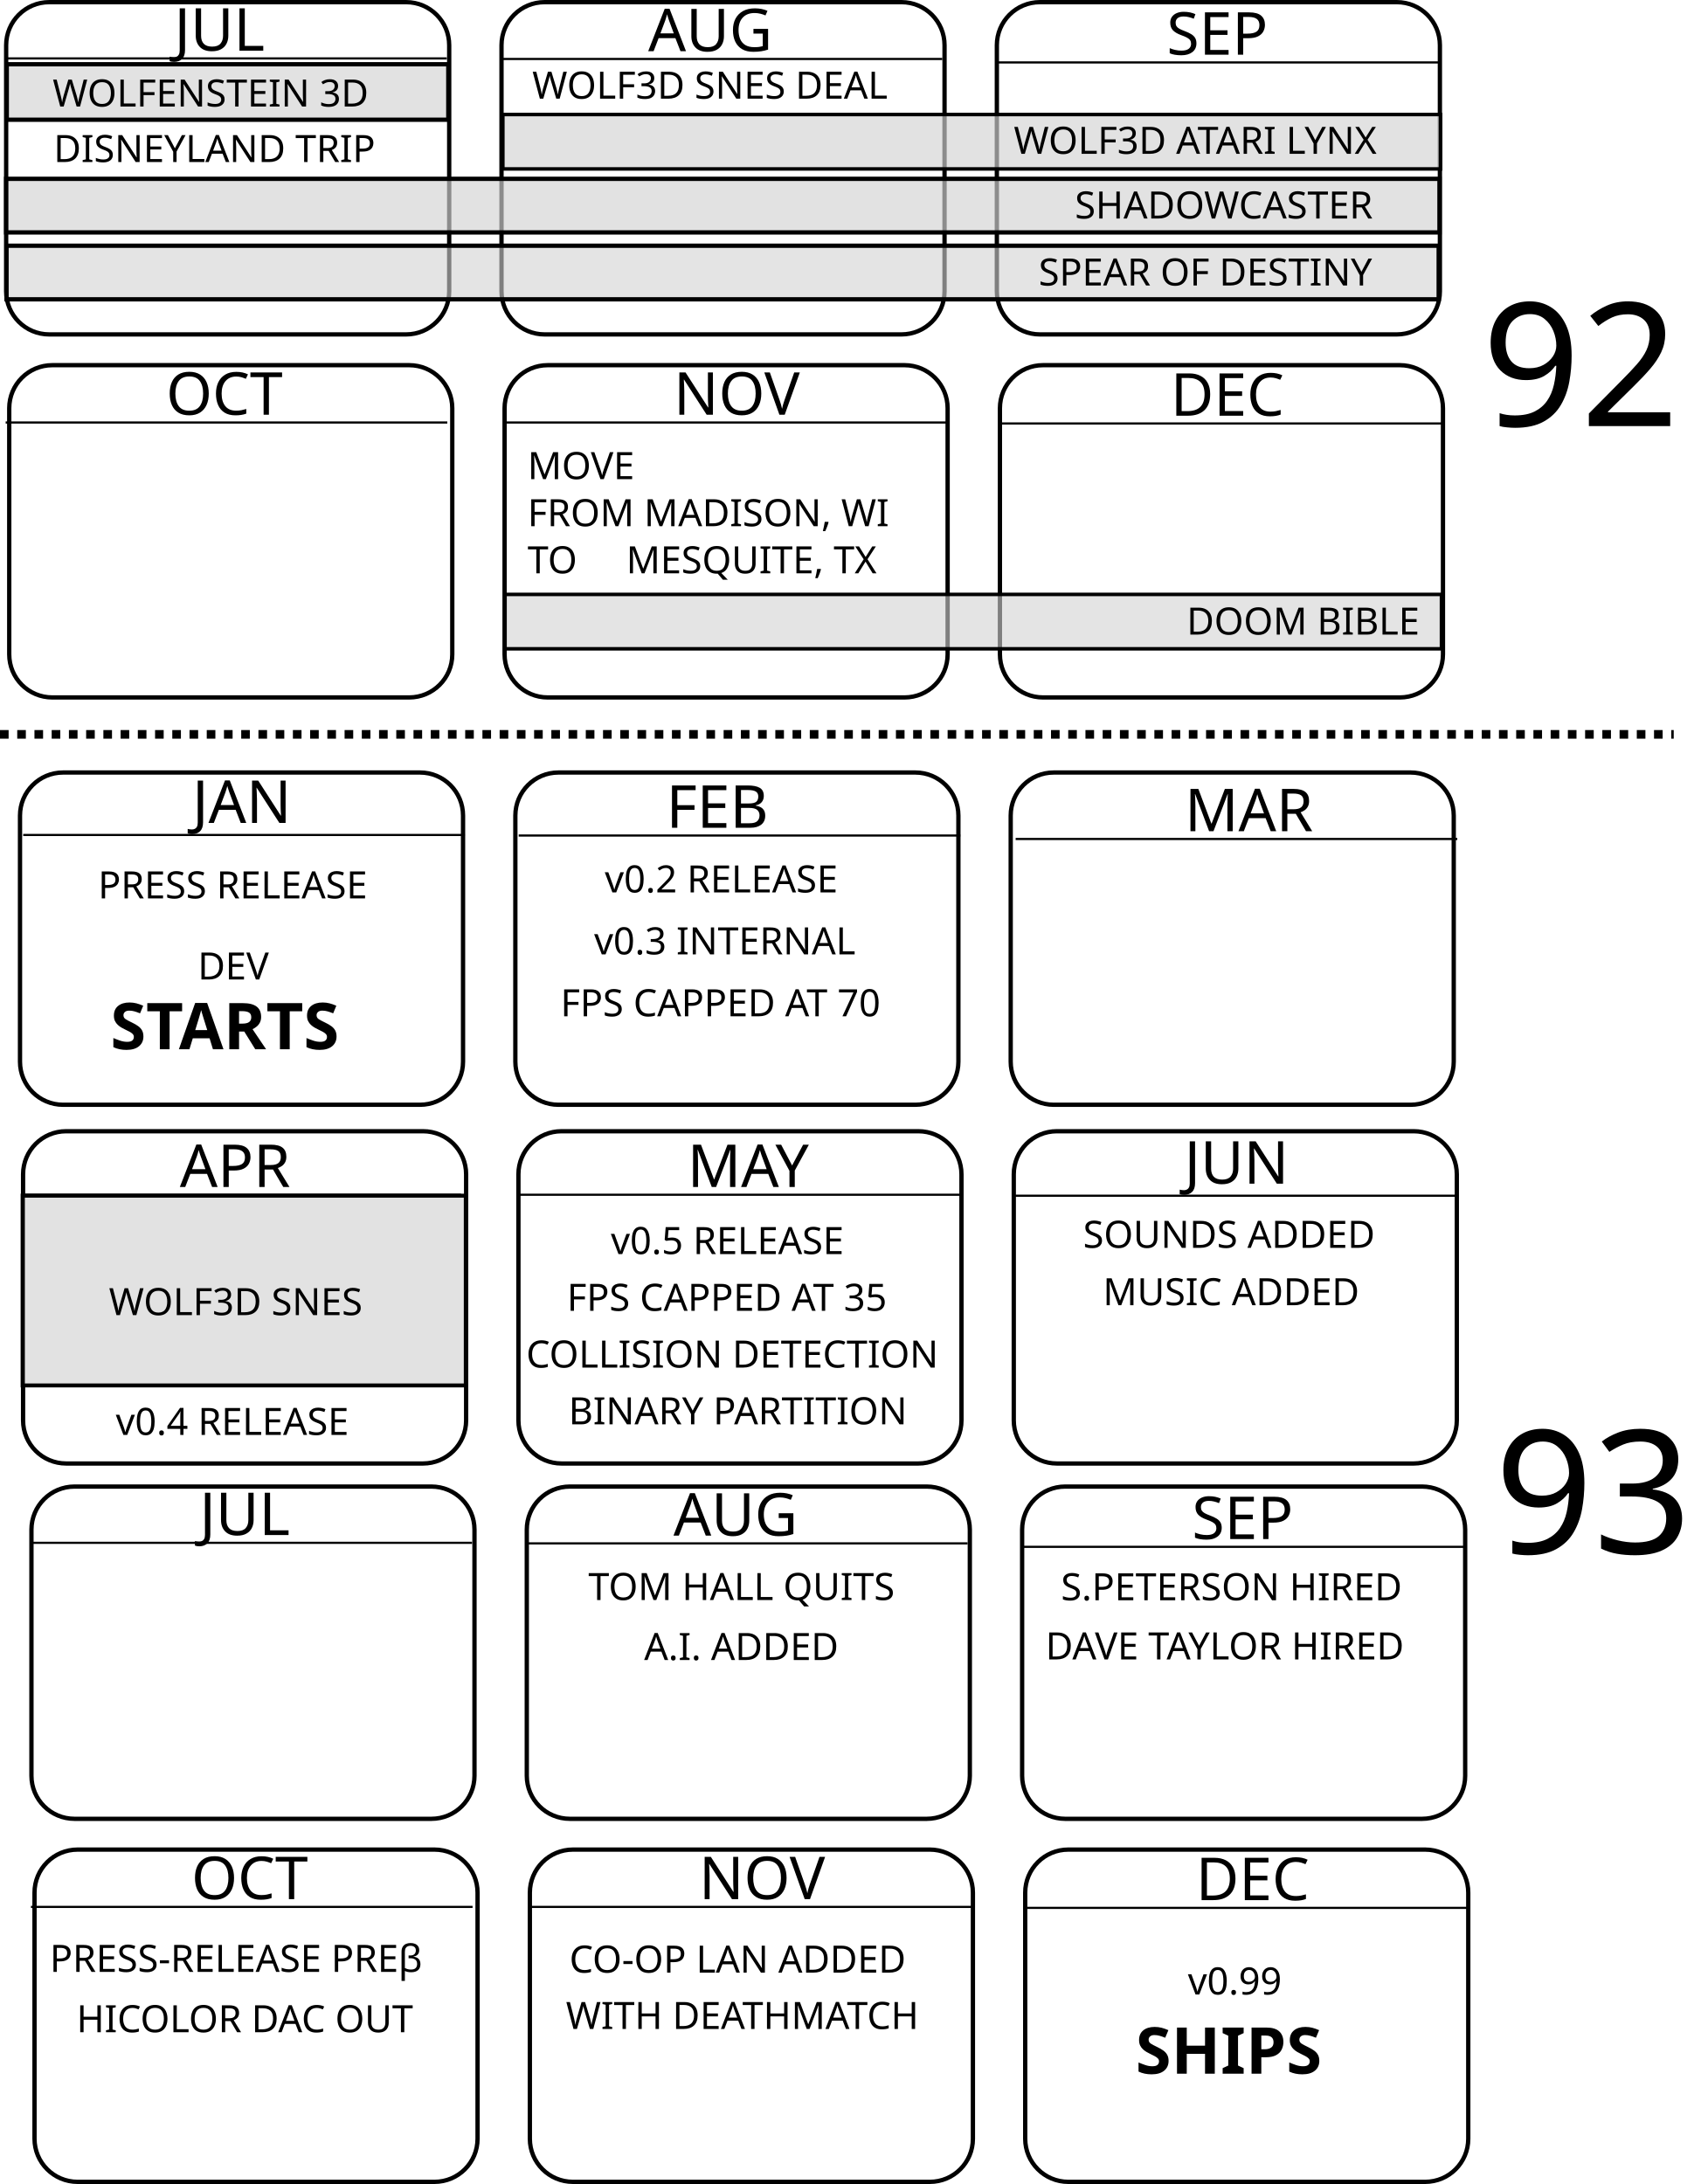
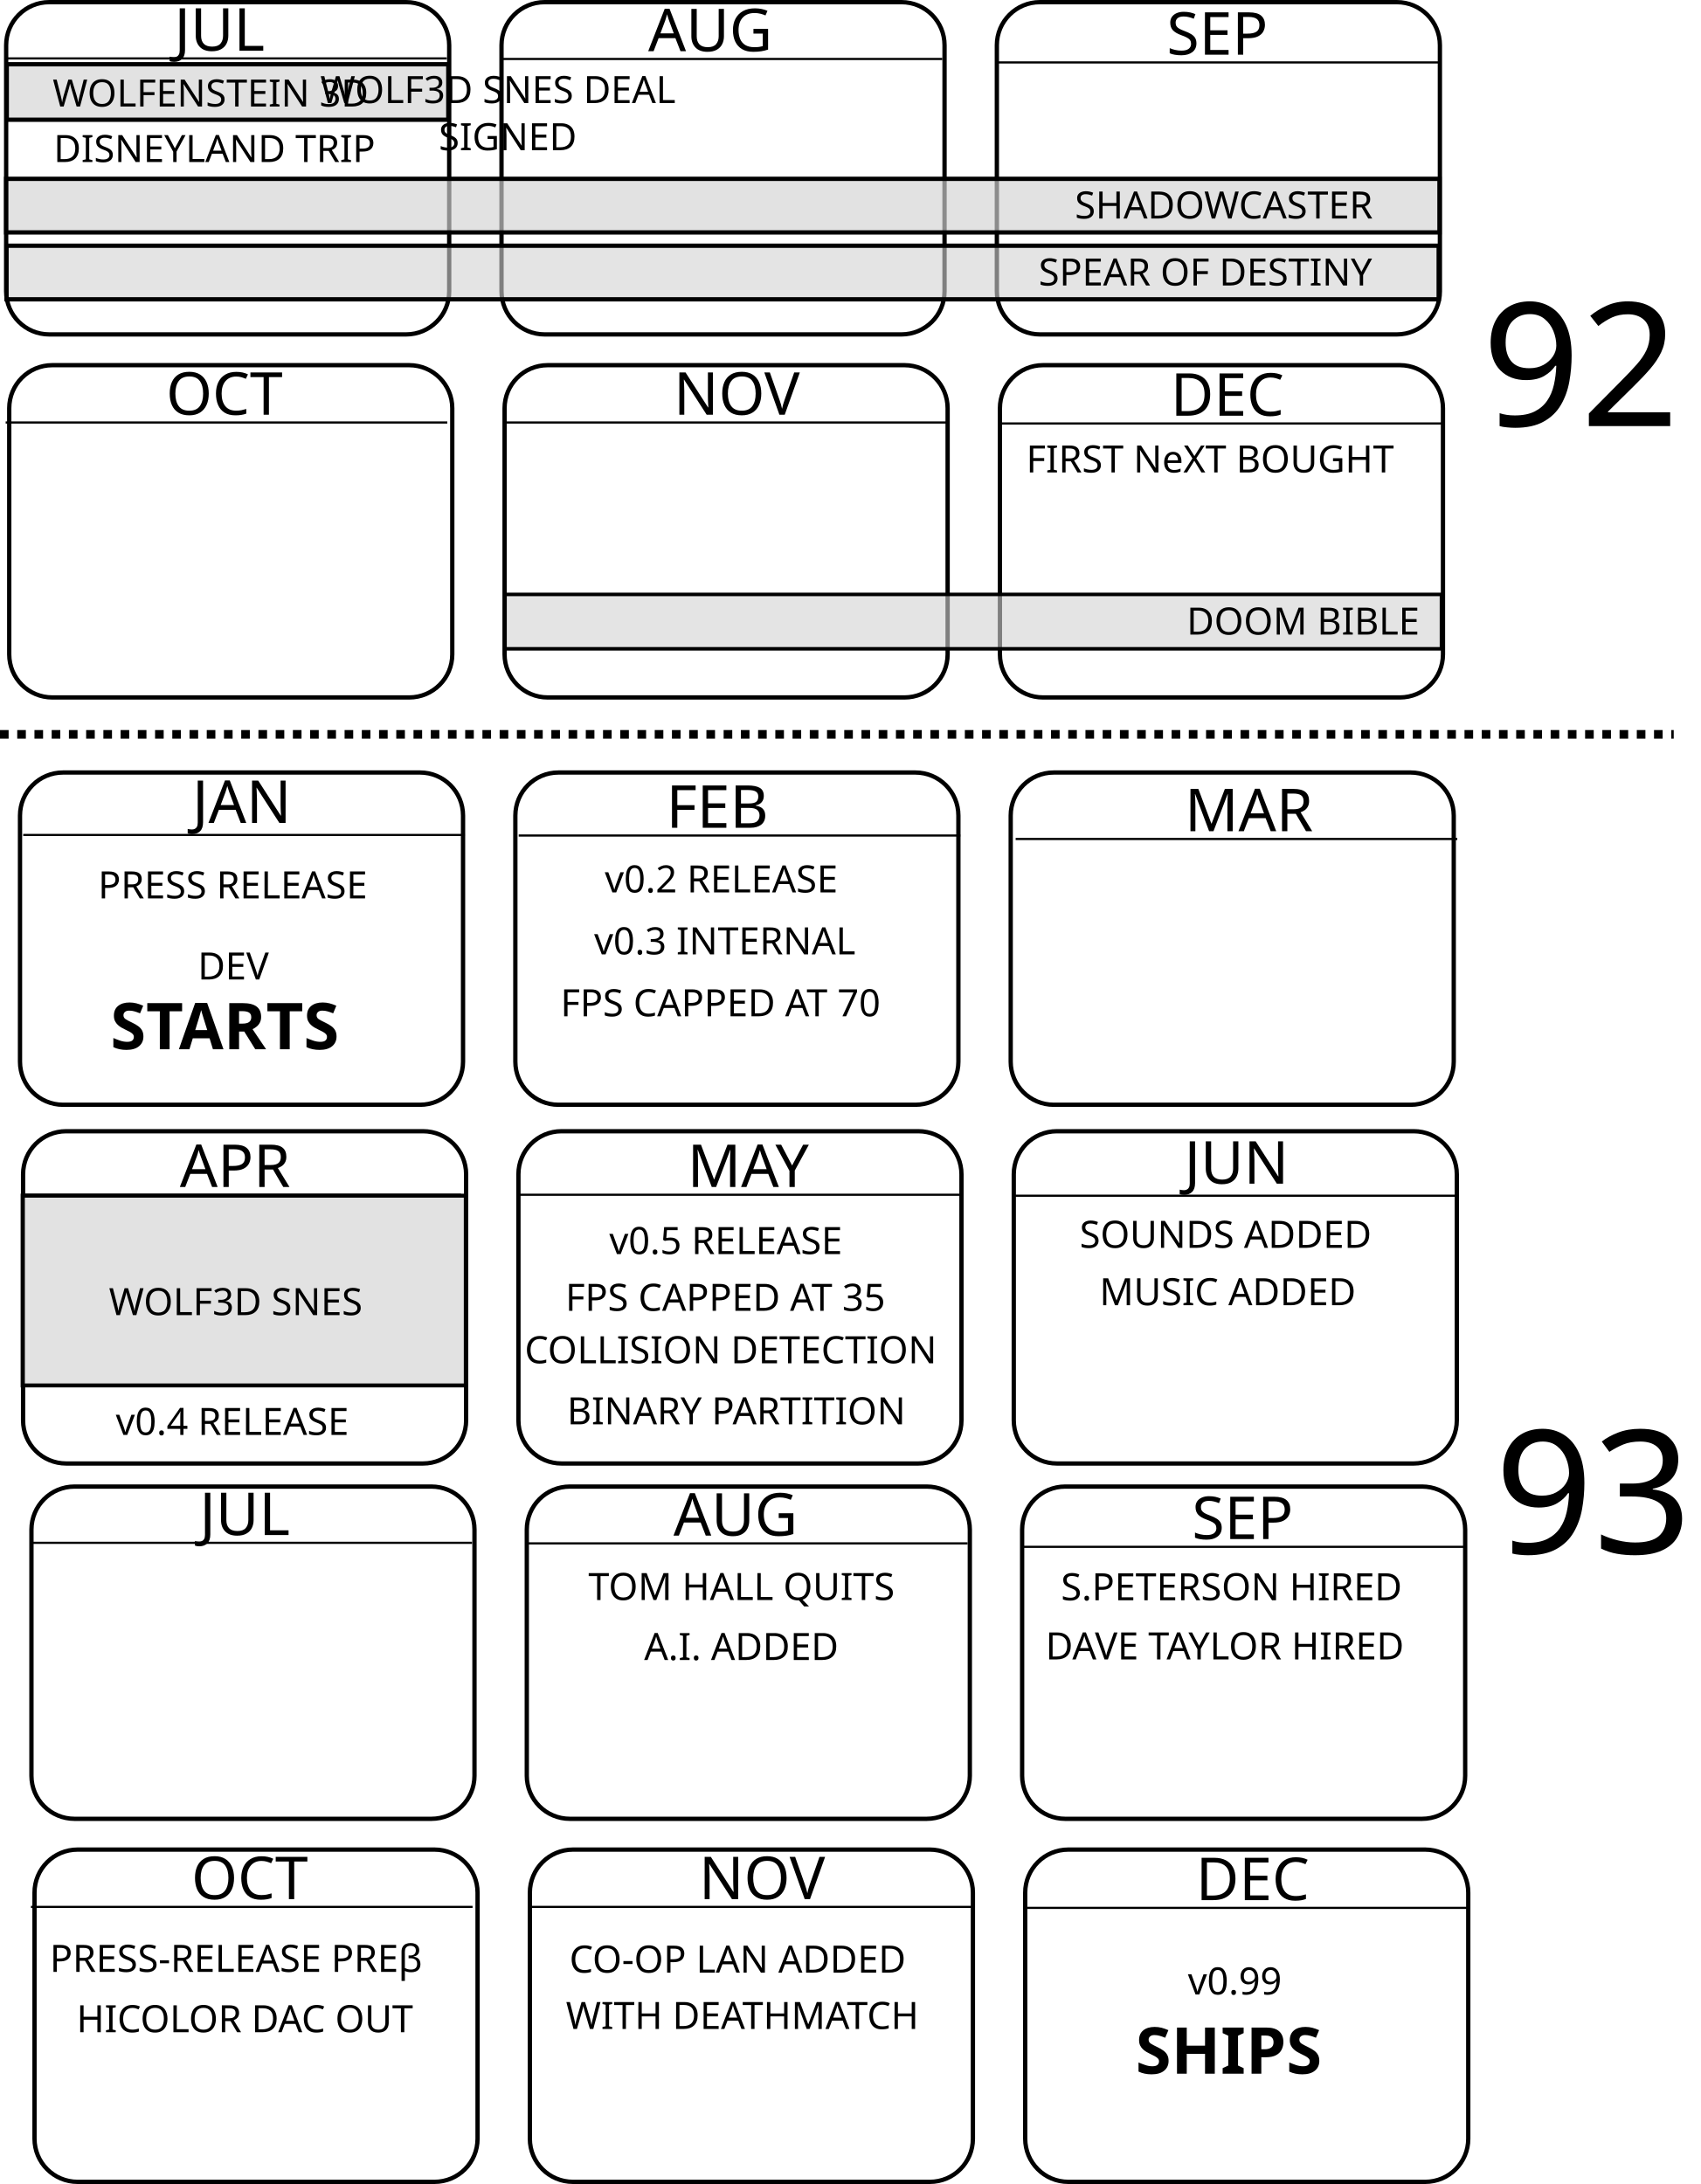
<svg xmlns="http://www.w3.org/2000/svg" width="222.812mm" height="286.212mm" viewBox="0 0 789.49 1014.137" id="svg2" version="1.1">
  <defs id="defs4" />
  <g id="layer1" transform="translate(-37.57143,-13.07656)">
    <text xml:space="preserve" style="font-style:normal;font-weight:normal;font-size:14px;line-height:125%;font-family:Sans;letter-spacing:0px;word-spacing:0px;fill:#000000;fill-opacity:1;stroke:none;stroke-width:1px;stroke-linecap:butt;stroke-linejoin:miter;stroke-opacity:1" x="725.714" y="210.934" id="text4300">
      <tspan id="tspan4302" x="725.714" y="210.934" style="font-size:80px">92</tspan>
    </text>
    <text xml:space="preserve" style="font-style:normal;font-weight:normal;font-size:14px;line-height:125%;font-family:Sans;letter-spacing:0px;word-spacing:0px;fill:#000000;fill-opacity:1;stroke:none;stroke-width:1px;stroke-linecap:butt;stroke-linejoin:miter;stroke-opacity:1" x="731.632" y="734.456" id="text4300-0">
      <tspan id="tspan4302-2" x="731.632" y="734.456" style="font-size:80px">93</tspan>
    </text>
    <g id="g4396" transform="translate(0,7.4960316e-5)">
      <rect ry="20" y="14.076" x="40.429" height="154.286" width="205.714" id="rect4362" style="fill:none;fill-opacity:1;stroke:#000000;stroke-width:2;stroke-linecap:butt;stroke-miterlimit:4;stroke-dasharray:none;stroke-dashoffset:0;stroke-opacity:1" />
      <rect ry="20" y="14.076" x="270.429" height="154.286" width="205.714" id="rect4362-1" style="fill:none;fill-opacity:1;stroke:#000000;stroke-width:2;stroke-linecap:butt;stroke-miterlimit:4;stroke-dasharray:none;stroke-dashoffset:0;stroke-opacity:1" />
      <rect ry="20" y="14.076" x="500.429" height="154.286" width="205.714" id="rect4362-3" style="fill:none;fill-opacity:1;stroke:#000000;stroke-width:2;stroke-linecap:butt;stroke-miterlimit:4;stroke-dasharray:none;stroke-dashoffset:0;stroke-opacity:1" />
    </g>
    <g transform="translate(1.428552,168.5714)" id="g4396-2">
      <rect ry="20" y="14.076" x="40.429" height="154.286" width="205.714" id="rect4362-7" style="fill:none;fill-opacity:1;stroke:#000000;stroke-width:2;stroke-linecap:butt;stroke-miterlimit:4;stroke-dasharray:none;stroke-dashoffset:0;stroke-opacity:1" />
      <rect ry="20" y="14.076" x="270.429" height="154.286" width="205.714" id="rect4362-1-1" style="fill:none;fill-opacity:1;stroke:#000000;stroke-width:2;stroke-linecap:butt;stroke-miterlimit:4;stroke-dasharray:none;stroke-dashoffset:0;stroke-opacity:1" />
      <rect ry="20" y="14.076" x="500.429" height="154.286" width="205.714" id="rect4362-3-4" style="fill:none;fill-opacity:1;stroke:#000000;stroke-width:2;stroke-linecap:butt;stroke-miterlimit:4;stroke-dasharray:none;stroke-dashoffset:0;stroke-opacity:1" />
    </g>
    <g id="g4396-1" transform="translate(6.428562,357.7143)">
      <rect ry="20" y="14.076" x="40.429" height="154.286" width="205.714" id="rect4362-36" style="fill:none;fill-opacity:1;stroke:#000000;stroke-width:2;stroke-linecap:butt;stroke-miterlimit:4;stroke-dasharray:none;stroke-dashoffset:0;stroke-opacity:1" />
      <rect ry="20" y="14.076" x="270.429" height="154.286" width="205.714" id="rect4362-1-4" style="fill:none;fill-opacity:1;stroke:#000000;stroke-width:2;stroke-linecap:butt;stroke-miterlimit:4;stroke-dasharray:none;stroke-dashoffset:0;stroke-opacity:1" />
      <rect ry="20" y="14.076" x="500.429" height="154.286" width="205.714" id="rect4362-3-8" style="fill:none;fill-opacity:1;stroke:#000000;stroke-width:2;stroke-linecap:butt;stroke-miterlimit:4;stroke-dasharray:none;stroke-dashoffset:0;stroke-opacity:1" />
    </g>
-     <g transform="translate(7.857114,524.2857)" id="g4396-2-2">
-       <rect ry="20" y="14.076" x="40.429" height="154.286" width="205.714" id="rect4362-7-3" style="fill:none;fill-opacity:1;stroke:#000000;stroke-width:2;stroke-linecap:butt;stroke-miterlimit:4;stroke-dasharray:none;stroke-dashoffset:0;stroke-opacity:1" />
-       <rect ry="20" y="14.076" x="270.429" height="154.286" width="205.714" id="rect4362-1-1-4" style="fill:none;fill-opacity:1;stroke:#000000;stroke-width:2;stroke-linecap:butt;stroke-miterlimit:4;stroke-dasharray:none;stroke-dashoffset:0;stroke-opacity:1" />
-       <rect ry="20" y="14.076" x="500.429" height="154.286" width="205.714" id="rect4362-3-4-3" style="fill:none;fill-opacity:1;stroke:#000000;stroke-width:2;stroke-linecap:butt;stroke-miterlimit:4;stroke-dasharray:none;stroke-dashoffset:0;stroke-opacity:1" />
-     </g>
+     <rect style="fill:none;fill-opacity:1;stroke:#000000;stroke-width:2;stroke-linecap:butt;stroke-miterlimit:4;stroke-dasharray:none;stroke-dashoffset:0;stroke-opacity:1" id="rect4362-7-3" width="205.714" height="154.286" x="48.286" y="538.362" ry="20" />
+     <rect style="fill:none;fill-opacity:1;stroke:#000000;stroke-width:2;stroke-linecap:butt;stroke-miterlimit:4;stroke-dasharray:none;stroke-dashoffset:0;stroke-opacity:1" id="rect4362-1-1-4" width="205.714" height="154.286" x="278.286" y="538.362" ry="20" />
+     <rect style="fill:none;fill-opacity:1;stroke:#000000;stroke-width:2;stroke-linecap:butt;stroke-miterlimit:4;stroke-dasharray:none;stroke-dashoffset:0;stroke-opacity:1" id="rect4362-3-4-3" width="205.714" height="154.286" x="508.286" y="538.362" ry="20" />
    <path style="fill:none;fill-rule:evenodd;stroke:#000000;stroke-width:4;stroke-linecap:butt;stroke-linejoin:miter;stroke-miterlimit:4;stroke-dasharray:4, 4;stroke-dashoffset:0;stroke-opacity:1" d="m 37.571,354.077 777.143,0" id="path4519" />
    <path style="fill:none;fill-rule:evenodd;stroke:#000000;stroke-width:1px;stroke-linecap:butt;stroke-linejoin:miter;stroke-opacity:1" d="m 39.978,40.202 205.054,0" id="path4521" />
    <text xml:space="preserve" style="font-style:normal;font-weight:normal;font-size:14px;line-height:125%;font-family:Sans;letter-spacing:0px;word-spacing:0px;fill:#000000;fill-opacity:1;stroke:none;stroke-width:1px;stroke-linecap:butt;stroke-linejoin:miter;stroke-opacity:1" x="118.479" y="36.597" id="text4523">
      <tspan id="tspan4525" x="118.479" y="36.597" style="font-size:27.5px">JUL</tspan>
    </text>
    <path style="fill:none;fill-rule:evenodd;stroke:#000000;stroke-width:1px;stroke-linecap:butt;stroke-linejoin:miter;stroke-opacity:1" d="m 270.044,40.46 205.054,0" id="path4521-7" />
    <text xml:space="preserve" style="font-style:normal;font-weight:normal;font-size:14px;line-height:125%;font-family:Sans;letter-spacing:0px;word-spacing:0px;fill:#000000;fill-opacity:1;stroke:none;stroke-width:1px;stroke-linecap:butt;stroke-linejoin:miter;stroke-opacity:1" x="338.545" y="36.855" id="text4523-1">
      <tspan id="tspan4525-2" x="338.545" y="36.855" style="font-size:27.5px">AUG</tspan>
    </text>
    <path style="fill:none;fill-rule:evenodd;stroke:#000000;stroke-width:1px;stroke-linecap:butt;stroke-linejoin:miter;stroke-opacity:1" d="m 500.785,42.065 205.054,0" id="path4521-3" />
    <text xml:space="preserve" style="font-style:normal;font-weight:normal;font-size:14px;line-height:125%;font-family:Sans;letter-spacing:0px;word-spacing:0px;fill:#000000;fill-opacity:1;stroke:none;stroke-width:1px;stroke-linecap:butt;stroke-linejoin:miter;stroke-opacity:1" x="579.287" y="38.46" id="text4523-17">
      <tspan id="tspan4525-1" x="579.287" y="38.46" style="font-size:27.5px">SEP</tspan>
    </text>
    <path style="fill:none;fill-rule:evenodd;stroke:#000000;stroke-width:1px;stroke-linecap:butt;stroke-linejoin:miter;stroke-opacity:1" d="m 40.203,209.263 205.054,0" id="path4521-2" />
    <text xml:space="preserve" style="font-style:normal;font-weight:normal;font-size:14px;line-height:125%;font-family:Sans;letter-spacing:0px;word-spacing:0px;fill:#000000;fill-opacity:1;stroke:none;stroke-width:1px;stroke-linecap:butt;stroke-linejoin:miter;stroke-opacity:1" x="114.705" y="205.657" id="text4523-7">
      <tspan id="tspan4525-6" x="114.705" y="205.657" style="font-size:27.5px">OCT</tspan>
    </text>
    <path style="fill:none;fill-rule:evenodd;stroke:#000000;stroke-width:1px;stroke-linecap:butt;stroke-linejoin:miter;stroke-opacity:1" d="m 271.846,209.263 205.054,0" id="path4521-37" />
    <text xml:space="preserve" style="font-style:normal;font-weight:normal;font-size:14px;line-height:125%;font-family:Sans;letter-spacing:0px;word-spacing:0px;fill:#000000;fill-opacity:1;stroke:none;stroke-width:1px;stroke-linecap:butt;stroke-linejoin:miter;stroke-opacity:1" x="350.348" y="205.657" id="text4523-5">
      <tspan id="tspan4525-7" x="350.348" y="205.657" style="font-size:27.5px">NOV</tspan>
    </text>
    <path style="fill:none;fill-rule:evenodd;stroke:#000000;stroke-width:1px;stroke-linecap:butt;stroke-linejoin:miter;stroke-opacity:1" d="m 502.588,209.713 205.054,0" id="path4521-1" />
    <text xml:space="preserve" style="font-style:normal;font-weight:normal;font-size:14px;line-height:125%;font-family:Sans;letter-spacing:0px;word-spacing:0px;fill:#000000;fill-opacity:1;stroke:none;stroke-width:1px;stroke-linecap:butt;stroke-linejoin:miter;stroke-opacity:1" x="581.089" y="206.108" id="text4523-0">
      <tspan id="tspan4525-0" x="581.089" y="206.108" style="font-size:27.5px">DEC</tspan>
    </text>
    <g id="g4396-7" transform="translate(11.74028,689.2803)">
      <rect ry="20" y="14.076" x="40.429" height="154.286" width="205.714" id="rect4362-2" style="fill:none;fill-opacity:1;stroke:#000000;stroke-width:2;stroke-linecap:butt;stroke-miterlimit:4;stroke-dasharray:none;stroke-dashoffset:0;stroke-opacity:1" />
      <rect ry="20" y="14.076" x="270.429" height="154.286" width="205.714" id="rect4362-1-2" style="fill:none;fill-opacity:1;stroke:#000000;stroke-width:2;stroke-linecap:butt;stroke-miterlimit:4;stroke-dasharray:none;stroke-dashoffset:0;stroke-opacity:1" />
      <rect ry="20" y="14.076" x="500.429" height="154.286" width="205.714" id="rect4362-3-1" style="fill:none;fill-opacity:1;stroke:#000000;stroke-width:2;stroke-linecap:butt;stroke-miterlimit:4;stroke-dasharray:none;stroke-dashoffset:0;stroke-opacity:1" />
    </g>
    <rect style="fill:none;fill-opacity:1;stroke:#000000;stroke-width:2;stroke-linecap:butt;stroke-miterlimit:4;stroke-dasharray:none;stroke-dashoffset:0;stroke-opacity:1" id="rect4362-7-0" width="205.714" height="154.286" x="53.597" y="871.928" ry="20" />
    <rect style="fill:none;fill-opacity:1;stroke:#000000;stroke-width:2;stroke-linecap:butt;stroke-miterlimit:4;stroke-dasharray:none;stroke-dashoffset:0;stroke-opacity:1" id="rect4362-1-1-8" width="205.714" height="154.286" x="283.597" y="871.928" ry="20" />
    <rect style="fill:none;fill-opacity:1;stroke:#000000;stroke-width:2;stroke-linecap:butt;stroke-miterlimit:4;stroke-dasharray:none;stroke-dashoffset:0;stroke-opacity:1" id="rect4362-3-4-39" width="205.714" height="154.286" x="513.597" y="871.928" ry="20" />
    <path style="fill:none;fill-rule:evenodd;stroke:#000000;stroke-width:1px;stroke-linecap:butt;stroke-linejoin:miter;stroke-opacity:1" d="m 51.718,729.482 205.054,0" id="path4521-71" />
    <text xml:space="preserve" style="font-style:normal;font-weight:normal;font-size:14px;line-height:125%;font-family:Sans;letter-spacing:0px;word-spacing:0px;fill:#000000;fill-opacity:1;stroke:none;stroke-width:1px;stroke-linecap:butt;stroke-linejoin:miter;stroke-opacity:1" x="130.22" y="725.877" id="text4523-8">
      <tspan id="tspan4525-16" x="130.22" y="725.877" style="font-size:27.5px">JUL</tspan>
    </text>
    <path style="fill:none;fill-rule:evenodd;stroke:#000000;stroke-width:1px;stroke-linecap:butt;stroke-linejoin:miter;stroke-opacity:1" d="m 281.784,729.74 205.054,0" id="path4521-7-3" />
    <text xml:space="preserve" style="font-style:normal;font-weight:normal;font-size:14px;line-height:125%;font-family:Sans;letter-spacing:0px;word-spacing:0px;fill:#000000;fill-opacity:1;stroke:none;stroke-width:1px;stroke-linecap:butt;stroke-linejoin:miter;stroke-opacity:1" x="350.285" y="726.135" id="text4523-1-3">
      <tspan id="tspan4525-2-5" x="350.285" y="726.135" style="font-size:27.5px">AUG</tspan>
    </text>
    <path style="fill:none;fill-rule:evenodd;stroke:#000000;stroke-width:1px;stroke-linecap:butt;stroke-linejoin:miter;stroke-opacity:1" d="m 512.525,731.345 205.054,0" id="path4521-3-7" />
    <text xml:space="preserve" style="font-style:normal;font-weight:normal;font-size:14px;line-height:125%;font-family:Sans;letter-spacing:0px;word-spacing:0px;fill:#000000;fill-opacity:1;stroke:none;stroke-width:1px;stroke-linecap:butt;stroke-linejoin:miter;stroke-opacity:1" x="591.027" y="727.74" id="text4523-17-4">
      <tspan id="tspan4525-1-7" x="591.027" y="727.74" style="font-size:27.5px">SEP</tspan>
    </text>
    <path style="fill:none;fill-rule:evenodd;stroke:#000000;stroke-width:1px;stroke-linecap:butt;stroke-linejoin:miter;stroke-opacity:1" d="m 51.944,898.543 205.054,0" id="path4521-2-4" />
    <text xml:space="preserve" style="font-style:normal;font-weight:normal;font-size:14px;line-height:125%;font-family:Sans;letter-spacing:0px;word-spacing:0px;fill:#000000;fill-opacity:1;stroke:none;stroke-width:1px;stroke-linecap:butt;stroke-linejoin:miter;stroke-opacity:1" x="126.445" y="894.938" id="text4523-7-0">
      <tspan id="tspan4525-6-9" x="126.445" y="894.938" style="font-size:27.5px">OCT</tspan>
    </text>
    <path style="fill:none;fill-rule:evenodd;stroke:#000000;stroke-width:1px;stroke-linecap:butt;stroke-linejoin:miter;stroke-opacity:1" d="m 283.586,898.543 205.054,0" id="path4521-37-8" />
    <text xml:space="preserve" style="font-style:normal;font-weight:normal;font-size:14px;line-height:125%;font-family:Sans;letter-spacing:0px;word-spacing:0px;fill:#000000;fill-opacity:1;stroke:none;stroke-width:1px;stroke-linecap:butt;stroke-linejoin:miter;stroke-opacity:1" x="362.088" y="894.938" id="text4523-5-9">
      <tspan id="tspan4525-7-0" x="362.088" y="894.938" style="font-size:27.5px">NOV</tspan>
    </text>
    <path style="fill:none;fill-rule:evenodd;stroke:#000000;stroke-width:1px;stroke-linecap:butt;stroke-linejoin:miter;stroke-opacity:1" d="m 514.328,898.994 205.054,0" id="path4521-1-1" />
    <text xml:space="preserve" style="font-style:normal;font-weight:normal;font-size:14px;line-height:125%;font-family:Sans;letter-spacing:0px;word-spacing:0px;fill:#000000;fill-opacity:1;stroke:none;stroke-width:1px;stroke-linecap:butt;stroke-linejoin:miter;stroke-opacity:1" x="592.83" y="895.388" id="text4523-0-2">
      <tspan id="tspan4525-0-1" x="592.83" y="895.388" style="font-size:27.5px">DEC</tspan>
    </text>
    <path style="fill:none;fill-rule:evenodd;stroke:#000000;stroke-width:1px;stroke-linecap:butt;stroke-linejoin:miter;stroke-opacity:1" d="m 48.353,400.794 205.054,0" id="path4521-71-2" />
    <text xml:space="preserve" style="font-style:normal;font-weight:normal;font-size:14px;line-height:125%;font-family:Sans;letter-spacing:0px;word-spacing:0px;fill:#000000;fill-opacity:1;stroke:none;stroke-width:1px;stroke-linecap:butt;stroke-linejoin:miter;stroke-opacity:1" x="126.854" y="395.189" id="text4523-8-5">
      <tspan id="tspan4525-16-6" x="126.854" y="395.189" style="font-size:27.5px">JAN</tspan>
    </text>
    <path style="fill:none;fill-rule:evenodd;stroke:#000000;stroke-width:1px;stroke-linecap:butt;stroke-linejoin:miter;stroke-opacity:1" d="m 278.419,401.052 205.054,0" id="path4521-7-3-2" />
    <text xml:space="preserve" style="font-style:normal;font-weight:normal;font-size:14px;line-height:125%;font-family:Sans;letter-spacing:0px;word-spacing:0px;fill:#000000;fill-opacity:1;stroke:none;stroke-width:1px;stroke-linecap:butt;stroke-linejoin:miter;stroke-opacity:1" x="346.92" y="397.446" id="text4523-1-3-9">
      <tspan id="tspan4525-2-5-7" x="346.92" y="397.446" style="font-size:27.5px">FEB</tspan>
    </text>
    <path style="fill:none;fill-rule:evenodd;stroke:#000000;stroke-width:1px;stroke-linecap:butt;stroke-linejoin:miter;stroke-opacity:1" d="m 509.16,402.657 205.054,0" id="path4521-3-7-1" />
    <text xml:space="preserve" style="font-style:normal;font-weight:normal;font-size:14px;line-height:125%;font-family:Sans;letter-spacing:0px;word-spacing:0px;fill:#000000;fill-opacity:1;stroke:none;stroke-width:1px;stroke-linecap:butt;stroke-linejoin:miter;stroke-opacity:1" x="587.662" y="399.052" id="text4523-17-4-7">
      <tspan id="tspan4525-1-7-7" x="587.662" y="399.052" style="font-size:27.5px">MAR</tspan>
    </text>
    <path style="fill:none;fill-rule:evenodd;stroke:#000000;stroke-width:0.997px;stroke-linecap:butt;stroke-linejoin:miter;stroke-opacity:1" d="m 47.867,567.855 203.765,0" id="path4521-2-4-5" />
    <text xml:space="preserve" style="font-style:normal;font-weight:normal;font-size:14px;line-height:125%;font-family:Sans;letter-spacing:0px;word-spacing:0px;fill:#000000;fill-opacity:1;stroke:none;stroke-width:1px;stroke-linecap:butt;stroke-linejoin:miter;stroke-opacity:1" x="121.08" y="564.249" id="text4523-7-0-3">
      <tspan id="tspan4525-6-9-5" x="121.08" y="564.249" style="font-size:27.5px">APR</tspan>
    </text>
    <path style="fill:none;fill-rule:evenodd;stroke:#000000;stroke-width:1px;stroke-linecap:butt;stroke-linejoin:miter;stroke-opacity:1" d="m 278.221,567.855 205.054,0" id="path4521-37-8-5" />
    <text xml:space="preserve" style="font-style:normal;font-weight:normal;font-size:14px;line-height:125%;font-family:Sans;letter-spacing:0px;word-spacing:0px;fill:#000000;fill-opacity:1;stroke:none;stroke-width:1px;stroke-linecap:butt;stroke-linejoin:miter;stroke-opacity:1" x="356.723" y="564.249" id="text4523-5-9-6">
      <tspan id="tspan4525-7-0-8" x="356.723" y="564.249" style="font-size:27.5px">MAY</tspan>
    </text>
    <path style="fill:none;fill-rule:evenodd;stroke:#000000;stroke-width:1px;stroke-linecap:butt;stroke-linejoin:miter;stroke-opacity:1" d="m 508.963,568.305 205.054,0" id="path4521-1-1-9" />
    <text xml:space="preserve" style="font-style:normal;font-weight:normal;font-size:14px;line-height:125%;font-family:Sans;letter-spacing:0px;word-spacing:0px;fill:#000000;fill-opacity:1;stroke:none;stroke-width:1px;stroke-linecap:butt;stroke-linejoin:miter;stroke-opacity:1" x="587.464" y="562.7" id="text4523-0-2-2">
      <tspan id="tspan4525-0-1-6" x="587.464" y="562.7" style="font-size:27.5px">JUN</tspan>
    </text>
    <text xml:space="preserve" style="font-style:normal;font-weight:normal;font-size:17.5px;line-height:125%;font-family:Sans;letter-spacing:0px;word-spacing:0px;fill:#000000;fill-opacity:1;stroke:none;stroke-width:1px;stroke-linecap:butt;stroke-linejoin:miter;stroke-opacity:1" x="318.378" y="427.479" id="text4793">
      <tspan id="tspan4795" x="318.378" y="427.479">v0.2 RELEASE</tspan>
    </text>
    <text xml:space="preserve" style="font-style:normal;font-weight:normal;font-size:17.5px;line-height:125%;font-family:Sans;letter-spacing:0px;word-spacing:0px;fill:#000000;fill-opacity:1;stroke:none;stroke-width:1px;stroke-linecap:butt;stroke-linejoin:miter;stroke-opacity:1" x="91.327" y="679.388" id="text4793-7">
      <tspan id="tspan4795-4" x="91.327" y="679.388">v0.4 RELEASE</tspan>
    </text>
-     <text xml:space="preserve" style="font-style:normal;font-weight:normal;font-size:17.5px;line-height:125%;font-family:Sans;letter-spacing:0px;word-spacing:0px;fill:#000000;fill-opacity:1;stroke:none;stroke-width:1px;stroke-linecap:butt;stroke-linejoin:miter;stroke-opacity:1" x="321.194" y="595.395" id="text4793-2">
-       <tspan id="tspan4795-44" x="321.194" y="595.395">v0.5 RELEASE</tspan>
+     <text xml:space="preserve" style="font-style:normal;font-weight:normal;font-size:17.5px;line-height:125%;font-family:Sans;letter-spacing:0px;word-spacing:0px;fill:#000000;fill-opacity:1;stroke:none;stroke-width:1px;stroke-linecap:butt;stroke-linejoin:miter;stroke-opacity:1" x="320.474" y="595.395" id="text4793-2">
+       <tspan id="tspan4795-44" x="320.474" y="595.395">v0.5 RELEASE</tspan>
    </text>
    <text xml:space="preserve" style="font-style:normal;font-weight:normal;font-size:17.5px;line-height:125%;font-family:Sans;letter-spacing:0px;word-spacing:0px;fill:#000000;fill-opacity:1;stroke:none;stroke-width:1px;stroke-linecap:butt;stroke-linejoin:miter;stroke-opacity:1" x="589.132" y="939.204" id="text4793-3">
      <tspan id="tspan4795-1" x="589.132" y="939.204">v0.99 </tspan>
    </text>
    <text xml:space="preserve" style="font-style:normal;font-weight:normal;font-size:17.5px;line-height:125%;font-family:Sans;letter-spacing:0px;word-spacing:0px;fill:#000000;fill-opacity:1;stroke:none;stroke-width:1px;stroke-linecap:butt;stroke-linejoin:miter;stroke-opacity:1" x="60.692" y="928.708" id="text4793-2-8">
      <tspan id="tspan4795-44-1" x="60.692" y="928.708">PRESS-RELEASE PREβ</tspan>
    </text>
    <text xml:space="preserve" style="font-style:normal;font-weight:normal;font-size:17.5px;line-height:125%;font-family:Sans;letter-spacing:0px;word-spacing:0px;fill:#000000;fill-opacity:1;stroke:none;stroke-width:1px;stroke-linecap:butt;stroke-linejoin:miter;stroke-opacity:1" x="310.749" y="756.052" id="text4793-2-3">
      <tspan id="tspan4795-44-6" x="310.749" y="756.052">TOM HALL QUITS</tspan>
    </text>
    <rect style="fill:#d3d3d3;fill-opacity:0.602;stroke:#000000;stroke-width:2.001;stroke-linecap:butt;stroke-miterlimit:4;stroke-dasharray:none;stroke-dashoffset:0;stroke-opacity:1" id="rect5043-3" width="664.995" height="24.886" x="40.589" y="127.177" />
    <text xml:space="preserve" style="font-style:normal;font-weight:normal;font-size:17.5px;line-height:125%;font-family:Sans;letter-spacing:0px;word-spacing:0px;fill:#000000;fill-opacity:1;stroke:none;stroke-width:1px;stroke-linecap:butt;stroke-linejoin:miter;stroke-opacity:1" x="519.837" y="145.645" id="text4793-2-2">
      <tspan id="tspan4795-44-65" x="519.837" y="145.645">SPEAR OF DESTINY</tspan>
    </text>
    <rect style="fill:#d3d3d3;fill-opacity:0.664;stroke:#000000;stroke-width:1.999;stroke-linecap:butt;stroke-miterlimit:4;stroke-dasharray:none;stroke-dashoffset:0;stroke-opacity:1" id="rect5043-4" width="205.019" height="25.757" x="40.712" y="42.911" />
    <text xml:space="preserve" style="font-style:normal;font-weight:normal;font-size:17.5px;line-height:125%;font-family:Sans;letter-spacing:0px;word-spacing:0px;fill:#000000;fill-opacity:1;stroke:none;stroke-width:1px;stroke-linecap:butt;stroke-linejoin:miter;stroke-opacity:1" x="62.024" y="62.539" id="text4793-2-2-7">
      <tspan id="tspan4795-44-65-8" x="62.024" y="62.539">WOLFENSTEIN 3D</tspan>
    </text>
    <text xml:space="preserve" style="font-style:normal;font-weight:normal;font-size:17.5px;line-height:125%;font-family:Sans;letter-spacing:0px;word-spacing:0px;fill:#000000;fill-opacity:1;stroke:none;stroke-width:1px;stroke-linecap:butt;stroke-linejoin:miter;stroke-opacity:1" x="62.476" y="88.315" id="text4793-2-2-7-5">
      <tspan id="tspan4795-44-65-8-0" x="62.476" y="88.315">DISNEYLAND TRIP</tspan>
    </text>
    <rect style="fill:#d3d3d3;fill-opacity:0.664;stroke:#000000;stroke-width:2.002;stroke-linecap:butt;stroke-miterlimit:4;stroke-dasharray:none;stroke-dashoffset:0;stroke-opacity:1" id="rect5043" width="665.537" height="24.885" x="40.43" y="96.116" />
    <text xml:space="preserve" style="font-style:normal;font-weight:normal;font-size:17.5px;line-height:125%;font-family:Sans;letter-spacing:0px;word-spacing:0px;fill:#000000;fill-opacity:1;stroke:none;stroke-width:1px;stroke-linecap:butt;stroke-linejoin:miter;stroke-opacity:1" x="536.661" y="114.536" id="text4793-2-2-9">
      <tspan id="tspan4795-44-65-5" x="536.661" y="114.536">SHADOWCASTER</tspan>
    </text>
    <text xml:space="preserve" style="font-style:normal;font-weight:normal;font-size:17.5px;line-height:125%;font-family:Sans;letter-spacing:0px;word-spacing:0px;fill:#000000;fill-opacity:1;stroke:none;stroke-width:1px;stroke-linecap:butt;stroke-linejoin:miter;stroke-opacity:1" x="530.207" y="756.159" id="text4793-2-3-4">
      <tspan id="tspan4795-44-6-7" x="530.207" y="756.159">S.PETERSON HIRED</tspan>
    </text>
    <text xml:space="preserve" style="font-style:normal;font-weight:normal;font-size:17.5px;line-height:125%;font-family:Sans;letter-spacing:0px;word-spacing:0px;fill:#000000;fill-opacity:1;stroke:none;stroke-width:1px;stroke-linecap:butt;stroke-linejoin:miter;stroke-opacity:1" x="313.443" y="456.231" id="text4793-38">
      <tspan id="tspan4795-3" x="313.443" y="456.231">v0.3 INTERNAL</tspan>
    </text>
    <text xml:space="preserve" style="font-style:normal;font-weight:normal;font-size:17.5px;line-height:125%;font-family:Sans;letter-spacing:0px;word-spacing:0px;fill:#000000;fill-opacity:1;stroke:none;stroke-width:1px;stroke-linecap:butt;stroke-linejoin:miter;stroke-opacity:1" x="297.819" y="484.984" id="text4977">
      <tspan id="tspan4979" x="297.819" y="484.984">FPS CAPPED AT 70</tspan>
    </text>
-     <text xml:space="preserve" style="font-style:normal;font-weight:normal;font-size:17.5px;line-height:125%;font-family:Sans;letter-spacing:0px;word-spacing:0px;fill:#000000;fill-opacity:1;stroke:none;stroke-width:1px;stroke-linecap:butt;stroke-linejoin:miter;stroke-opacity:1" x="300.818" y="621.748" id="text4977-8">
-       <tspan id="tspan4979-8" x="300.818" y="621.748">FPS CAPPED AT 35</tspan>
-     </text>
-     <text xml:space="preserve" style="font-style:normal;font-weight:normal;font-size:17.5px;line-height:125%;font-family:Sans;letter-spacing:0px;word-spacing:0px;fill:#000000;fill-opacity:1;stroke:none;stroke-width:1px;stroke-linecap:butt;stroke-linejoin:miter;stroke-opacity:1" x="540.475" y="592.501" id="text4977-5">
-       <tspan id="tspan4979-86" x="540.475" y="592.501">SOUNDS ADDED</tspan>
-     </text>
-     <text xml:space="preserve" style="font-style:normal;font-weight:normal;font-size:17.5px;line-height:125%;font-family:Sans;letter-spacing:0px;word-spacing:0px;fill:#000000;fill-opacity:1;stroke:none;stroke-width:1px;stroke-linecap:butt;stroke-linejoin:miter;stroke-opacity:1" x="549.695" y="619.161" id="text4977-5-3">
-       <tspan id="tspan4979-86-1" x="549.695" y="619.161">MUSIC ADDED</tspan>
+     <text xml:space="preserve" style="font-style:normal;font-weight:normal;font-size:17.5px;line-height:125%;font-family:Sans;letter-spacing:0px;word-spacing:0px;fill:#000000;fill-opacity:1;stroke:none;stroke-width:1px;stroke-linecap:butt;stroke-linejoin:miter;stroke-opacity:1" x="300.099" y="621.748" id="text4977-8">
+       <tspan id="tspan4979-8" x="300.099" y="621.748">FPS CAPPED AT 35</tspan>
+     </text>
+     <text xml:space="preserve" style="font-style:normal;font-weight:normal;font-size:17.5px;line-height:125%;font-family:Sans;letter-spacing:0px;word-spacing:0px;fill:#000000;fill-opacity:1;stroke:none;stroke-width:1px;stroke-linecap:butt;stroke-linejoin:miter;stroke-opacity:1" x="538.874" y="592.501" id="text4977-5">
+       <tspan id="tspan4979-86" x="538.874" y="592.501">SOUNDS ADDED</tspan>
+     </text>
+     <text xml:space="preserve" style="font-style:normal;font-weight:normal;font-size:17.5px;line-height:125%;font-family:Sans;letter-spacing:0px;word-spacing:0px;fill:#000000;fill-opacity:1;stroke:none;stroke-width:1px;stroke-linecap:butt;stroke-linejoin:miter;stroke-opacity:1" x="548.094" y="619.161" id="text4977-5-3">
+       <tspan id="tspan4979-86-1" x="548.094" y="619.161">MUSIC ADDED</tspan>
    </text>
    <text xml:space="preserve" style="font-style:normal;font-weight:normal;font-size:17.5px;line-height:125%;font-family:Sans;letter-spacing:0px;word-spacing:0px;fill:#000000;fill-opacity:1;stroke:none;stroke-width:1px;stroke-linecap:butt;stroke-linejoin:miter;stroke-opacity:1" x="336.658" y="783.894" id="text4977-5-3-8">
      <tspan id="tspan4979-86-1-7" x="336.658" y="783.894">A.I. ADDED</tspan>
    </text>
-     <text xml:space="preserve" style="font-style:normal;font-weight:normal;font-size:17.5px;line-height:125%;font-family:Sans;letter-spacing:0px;word-spacing:0px;fill:#000000;fill-opacity:1;stroke:none;stroke-width:1px;stroke-linecap:butt;stroke-linejoin:miter;stroke-opacity:1" x="281.895" y="648.102" id="text4977-5-3-8-9">
-       <tspan id="tspan4979-86-1-7-4" x="281.895" y="648.102">COLLISION DETECTION</tspan>
+     <text xml:space="preserve" style="font-style:normal;font-weight:normal;font-size:17.5px;line-height:125%;font-family:Sans;letter-spacing:0px;word-spacing:0px;fill:#000000;fill-opacity:1;stroke:none;stroke-width:1px;stroke-linecap:butt;stroke-linejoin:miter;stroke-opacity:1" x="281.176" y="646.102" id="text4977-5-3-8-9">
+       <tspan id="tspan4979-86-1-7-4" x="281.176" y="646.102">COLLISION DETECTION</tspan>
    </text>
    <text xml:space="preserve" style="font-style:normal;font-weight:normal;font-size:17.5px;line-height:125%;font-family:Sans;letter-spacing:0px;word-spacing:0px;fill:#000000;fill-opacity:1;stroke:none;stroke-width:1px;stroke-linecap:butt;stroke-linejoin:miter;stroke-opacity:1" x="73.116" y="956.74" id="text4977-5-3-8-6">
      <tspan x="73.116" y="956.74" id="tspan5105">HICOLOR DAC OUT</tspan>
    </text>
    <rect style="fill:#d3d3d3;fill-opacity:0.602;stroke:#000000;stroke-width:1.63;stroke-linecap:butt;stroke-miterlimit:4;stroke-dasharray:none;stroke-dashoffset:0;stroke-opacity:1" id="rect5043-3-2" width="434.806" height="25.257" x="272.065" y="289.091" />
    <text xml:space="preserve" style="font-style:normal;font-weight:normal;font-size:17.5px;line-height:125%;font-family:Sans;letter-spacing:0px;word-spacing:0px;fill:#000000;fill-opacity:1;stroke:none;stroke-width:1px;stroke-linecap:butt;stroke-linejoin:miter;stroke-opacity:1" x="588.571" y="307.744" id="text4793-2-2-5">
      <tspan id="tspan4795-44-65-0" x="588.571" y="307.744">DOOM BIBLE</tspan>
    </text>
    <text xml:space="preserve" style="font-style:normal;font-weight:normal;font-size:17.5px;line-height:125%;font-family:Sans;letter-spacing:0px;word-spacing:0px;fill:#000000;fill-opacity:1;stroke:none;stroke-width:1px;stroke-linecap:butt;stroke-linejoin:miter;stroke-opacity:1" x="301.944" y="929.063" id="text4977-5-3-1">
      <tspan id="tspan4979-86-1-5" x="301.944" y="929.063">CO-OP LAN ADDED</tspan>
    </text>
    <text xml:space="preserve" style="font-style:normal;font-weight:normal;font-size:17.5px;line-height:125%;font-family:Sans;letter-spacing:0px;word-spacing:0px;fill:#000000;fill-opacity:1;stroke:none;stroke-width:1px;stroke-linecap:butt;stroke-linejoin:miter;stroke-opacity:1" x="83.109" y="430.24" id="text4793-6">
      <tspan id="tspan4795-7" x="83.109" y="430.24">PRESS RELEASE</tspan>
    </text>
    <text xml:space="preserve" style="font-style:normal;font-weight:normal;font-size:17.5px;line-height:125%;font-family:Sans;letter-spacing:0px;word-spacing:0px;fill:#000000;fill-opacity:1;stroke:none;stroke-width:1px;stroke-linecap:butt;stroke-linejoin:miter;stroke-opacity:1" x="129.398" y="467.902" id="text4793-6-0">
      <tspan x="129.398" y="467.902" id="tspan5326">DEV</tspan>
    </text>
    <text xml:space="preserve" style="font-style:normal;font-weight:normal;font-size:17.5px;line-height:125%;font-family:Sans;letter-spacing:0px;word-spacing:0px;fill:#000000;fill-opacity:1;stroke:none;stroke-width:1px;stroke-linecap:butt;stroke-linejoin:miter;stroke-opacity:1" x="523.047" y="783.622" id="text4793-2-3-4-6">
      <tspan id="tspan4795-44-6-7-7" x="523.047" y="783.622">DAVE TAYLOR HIRED</tspan>
    </text>
-     <rect style="fill:#d3d3d3;fill-opacity:0.664;stroke:#000000;stroke-width:1.631;stroke-linecap:butt;stroke-miterlimit:4;stroke-dasharray:none;stroke-dashoffset:0;stroke-opacity:1" id="rect5043-6" width="435.417" height="25.256" x="271.053" y="66.259" />
-     <text xml:space="preserve" style="font-style:normal;font-weight:normal;font-size:17.5px;line-height:125%;font-family:Sans;letter-spacing:0px;word-spacing:0px;fill:#000000;fill-opacity:1;stroke:none;stroke-width:1px;stroke-linecap:butt;stroke-linejoin:miter;stroke-opacity:1" x="508.307" y="84.504" id="text4793-2-2-9-7">
-       <tspan id="tspan4795-44-65-5-6" x="508.307" y="84.504">WOLF3D ATARI LYNX</tspan>
-     </text>
    <rect style="fill:#d3d3d3;fill-opacity:0.664;stroke:#000000;stroke-width:1.829;stroke-linecap:butt;stroke-miterlimit:4;stroke-dasharray:none;stroke-dashoffset:0;stroke-opacity:1" id="rect5043-6-6" width="205.762" height="88.119" x="48.079" y="568.284" />
    <text xml:space="preserve" style="font-style:normal;font-weight:normal;font-size:17.511px;line-height:125%;font-family:Sans;letter-spacing:0px;word-spacing:0px;fill:#000000;fill-opacity:1;stroke:none;stroke-width:1px;stroke-linecap:butt;stroke-linejoin:miter;stroke-opacity:1" x="88.086" y="624.149" id="text4793-2-2-9-7-9" transform="scale(1.00063,0.9993701)">
      <tspan id="tspan4795-44-65-5-6-7" x="88.086" y="624.149">WOLF3D SNES</tspan>
    </text>
-     <text xml:space="preserve" style="font-style:normal;font-weight:normal;font-size:17.5px;line-height:125%;font-family:Sans;letter-spacing:0px;word-spacing:0px;fill:#000000;fill-opacity:1;stroke:none;stroke-width:1px;stroke-linecap:butt;stroke-linejoin:miter;stroke-opacity:1" x="284.723" y="58.894" id="text4793-2-2-9-7-1">
-       <tspan id="tspan4795-44-65-5-6-9" x="284.723" y="58.894">WOLF3D SNES DEAL</tspan>
+     <text xml:space="preserve" style="font-style:normal;font-weight:normal;font-size:17.5px;line-height:125%;font-family:Sans;letter-spacing:0px;word-spacing:0px;fill:#000000;fill-opacity:1;stroke:none;stroke-width:1px;stroke-linecap:butt;stroke-linejoin:miter;stroke-opacity:1;text-anchor:middle;text-align:center;" x="374.008" y="60.94" id="text4793-2-2-9-7-1">
+       <tspan id="tspan4795-44-65-5-6-9" x="284.723" y="60.94">WOLF3D SNES DEAL</tspan>
+       <tspan x="284.723" y="82.815" id="tspan4380">SIGNED</tspan>
    </text>
    <text xml:space="preserve" style="font-style:normal;font-variant:normal;font-weight:bold;font-stretch:normal;font-size:30px;line-height:125%;font-family:Sans;-inkscape-font-specification:'Sans Bold';letter-spacing:0px;word-spacing:0px;fill:#000000;fill-opacity:1;stroke:none;stroke-width:1px;stroke-linecap:butt;stroke-linejoin:miter;stroke-opacity:1" x="564.838" y="975.994" id="text5373">
      <tspan id="tspan5375" x="564.838" y="975.994">SHIPS</tspan>
    </text>
    <text xml:space="preserve" style="font-style:normal;font-variant:normal;font-weight:bold;font-stretch:normal;font-size:30px;line-height:125%;font-family:Sans;-inkscape-font-specification:'Sans Bold';letter-spacing:0px;word-spacing:0px;fill:#000000;fill-opacity:1;stroke:none;stroke-width:1px;stroke-linecap:butt;stroke-linejoin:miter;stroke-opacity:1" x="88.831" y="500.3" id="text4793-6-0-1">
      <tspan x="88.831" y="500.3" id="tspan5326-6">STARTS</tspan>
    </text>
-     <text xml:space="preserve" style="font-style:normal;font-weight:normal;font-size:17.5px;line-height:125%;font-family:Sans;letter-spacing:0px;word-spacing:0px;fill:#000000;fill-opacity:1;stroke:none;stroke-width:1px;stroke-linecap:butt;stroke-linejoin:miter;stroke-opacity:1" x="282.533" y="235.549" id="text4793-2-2-5-1">
-       <tspan id="tspan4795-44-65-0-5" x="282.533" y="235.549">MOVE </tspan>
-       <tspan x="282.533" y="257.424" id="tspan4316">FROM MADISON, WI</tspan>
-       <tspan x="282.533" y="279.299" id="tspan4314">TO     MESQUITE, TX</tspan>
-     </text>
    <text xml:space="preserve" style="font-style:normal;font-weight:normal;font-size:17.5px;line-height:125%;font-family:Sans;letter-spacing:0px;word-spacing:0px;fill:#000000;fill-opacity:1;stroke:none;stroke-width:1px;stroke-linecap:butt;stroke-linejoin:miter;stroke-opacity:1" x="300.338" y="955.224" id="text4977-5-3-1-4">
      <tspan id="tspan4979-86-1-5-2" x="300.338" y="955.224">WITH DEATHMATCH</tspan>
    </text>
-     <text xml:space="preserve" style="font-style:normal;font-weight:normal;font-size:17.5px;line-height:125%;font-family:Sans;letter-spacing:0px;word-spacing:0px;fill:#000000;fill-opacity:1;stroke:none;stroke-width:1px;stroke-linecap:butt;stroke-linejoin:miter;stroke-opacity:1" x="301.574" y="674.456" id="text4977-8-8">
-       <tspan id="tspan4979-8-9" x="301.574" y="674.456">BINARY PARTITION</tspan>
+     <text xml:space="preserve" style="font-style:normal;font-weight:normal;font-size:17.5px;line-height:125%;font-family:Sans;letter-spacing:0px;word-spacing:0px;fill:#000000;fill-opacity:1;stroke:none;stroke-width:1px;stroke-linecap:butt;stroke-linejoin:miter;stroke-opacity:1" x="300.855" y="674.456" id="text4977-8-8">
+       <tspan id="tspan4979-8-9" x="300.855" y="674.456">BINARY PARTITION</tspan>
+     </text>
+     <text xml:space="preserve" style="font-style:normal;font-weight:normal;font-size:17.5px;line-height:125%;font-family:Sans;letter-spacing:0px;word-spacing:0px;fill:#000000;fill-opacity:1;stroke:none;stroke-width:1px;stroke-linecap:butt;stroke-linejoin:miter;stroke-opacity:1" x="514.061" y="232.451" id="text4793-0">
+       <tspan id="tspan4795-0" x="514.061" y="232.451">FIRST NeXT BOUGHT</tspan>
    </text>
  </g>
</svg>
